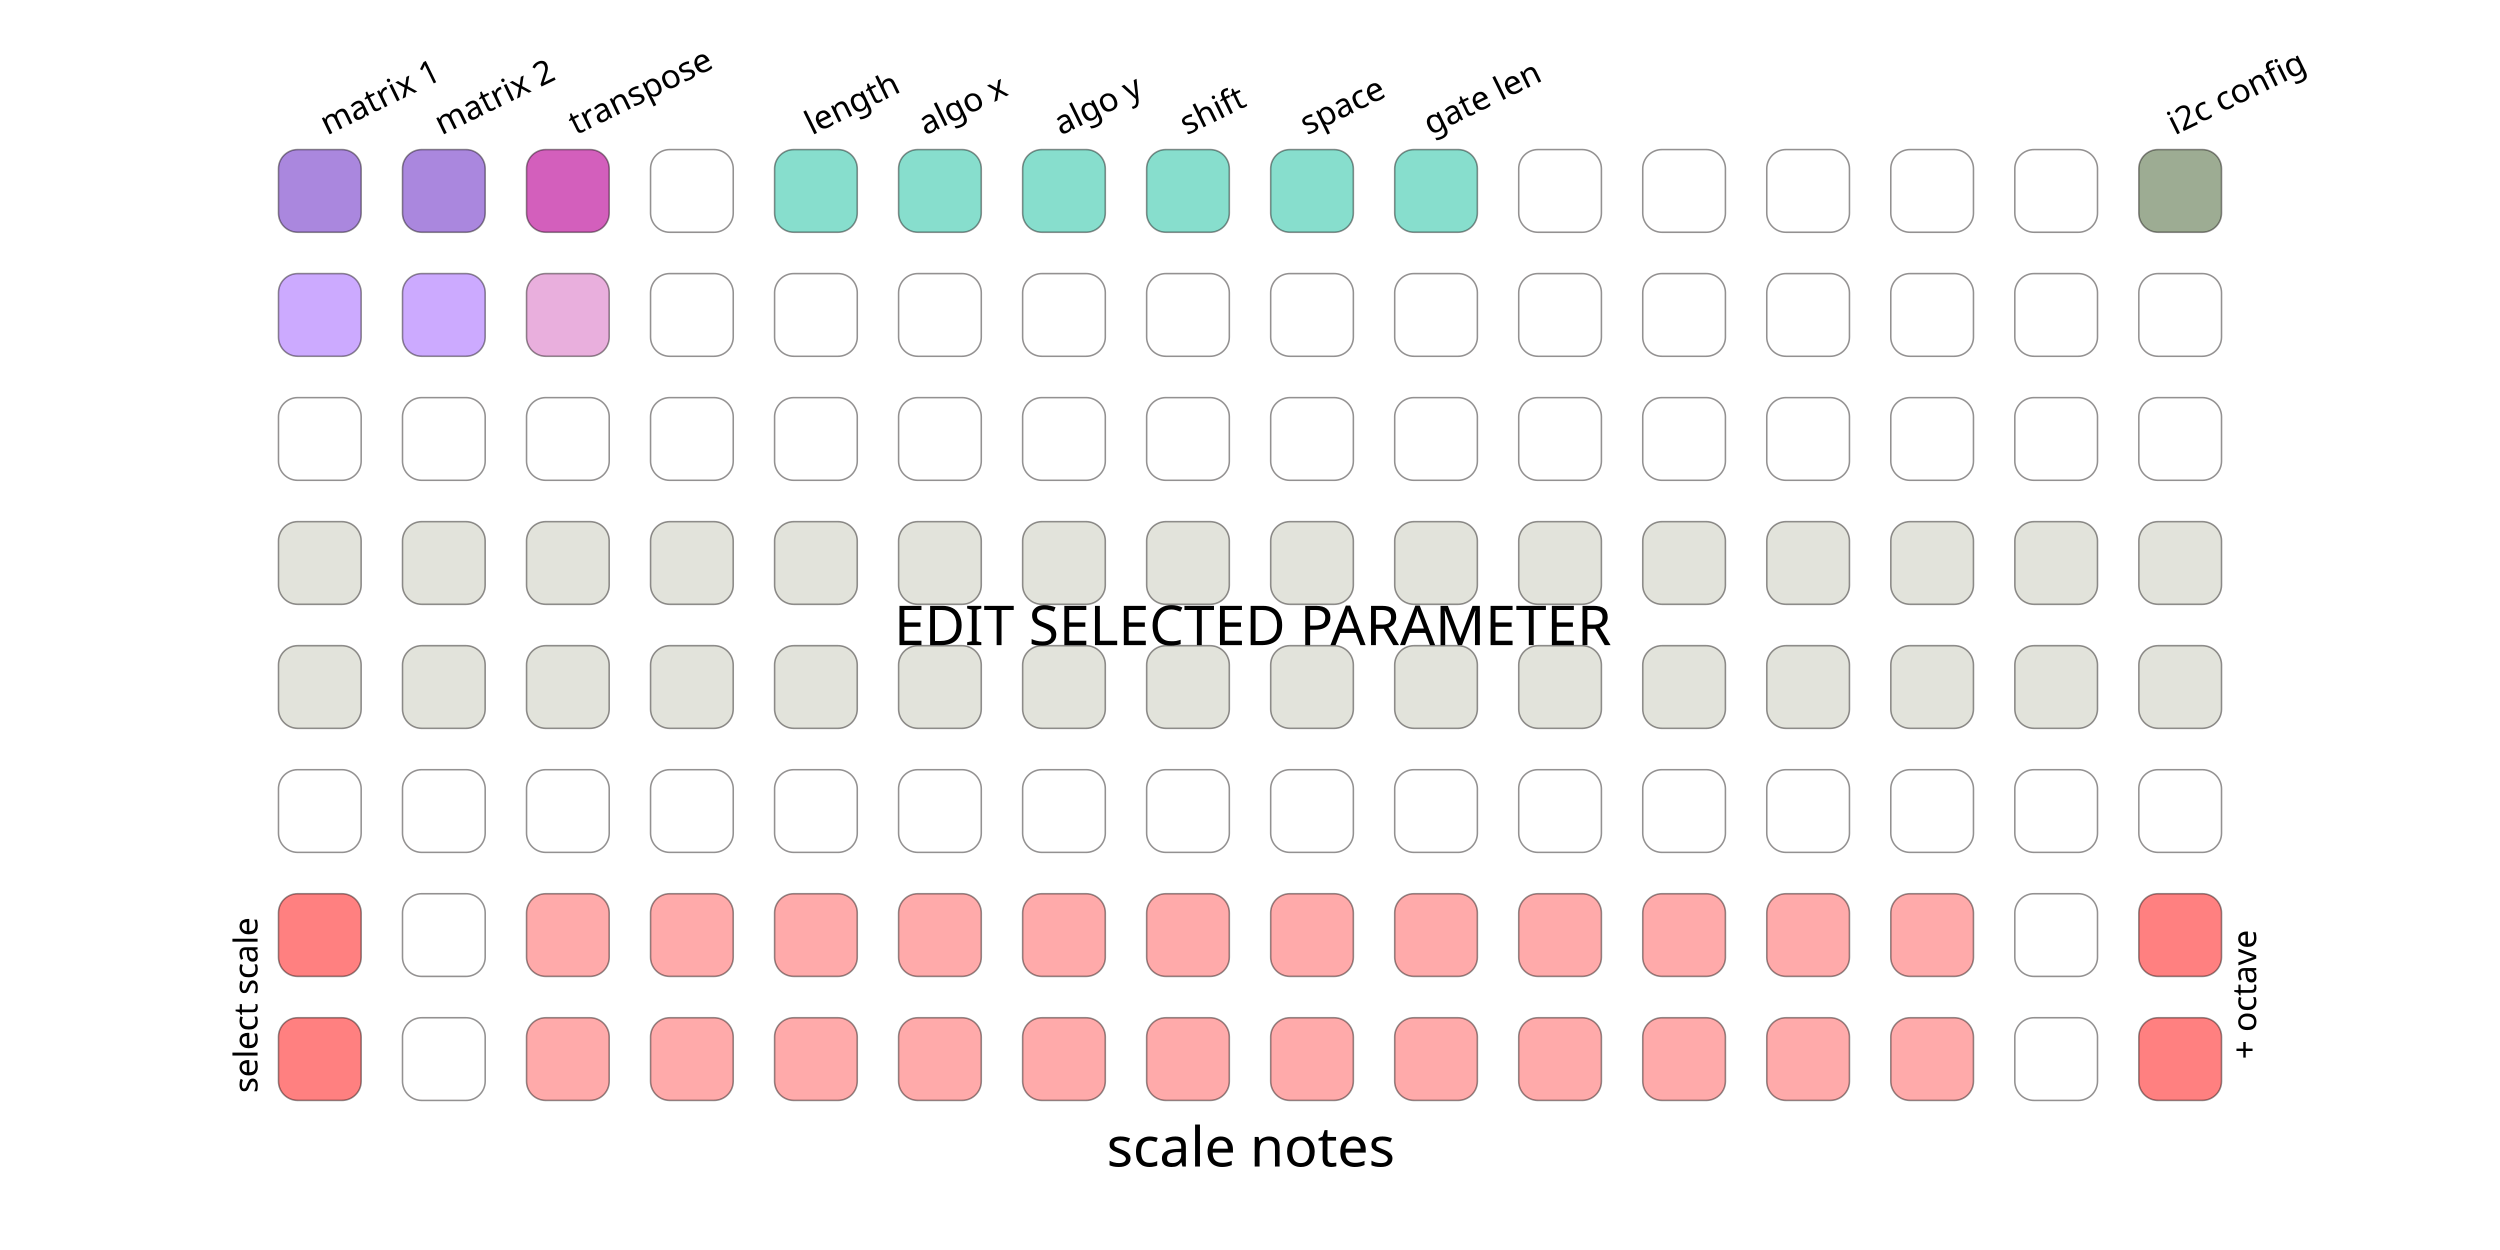
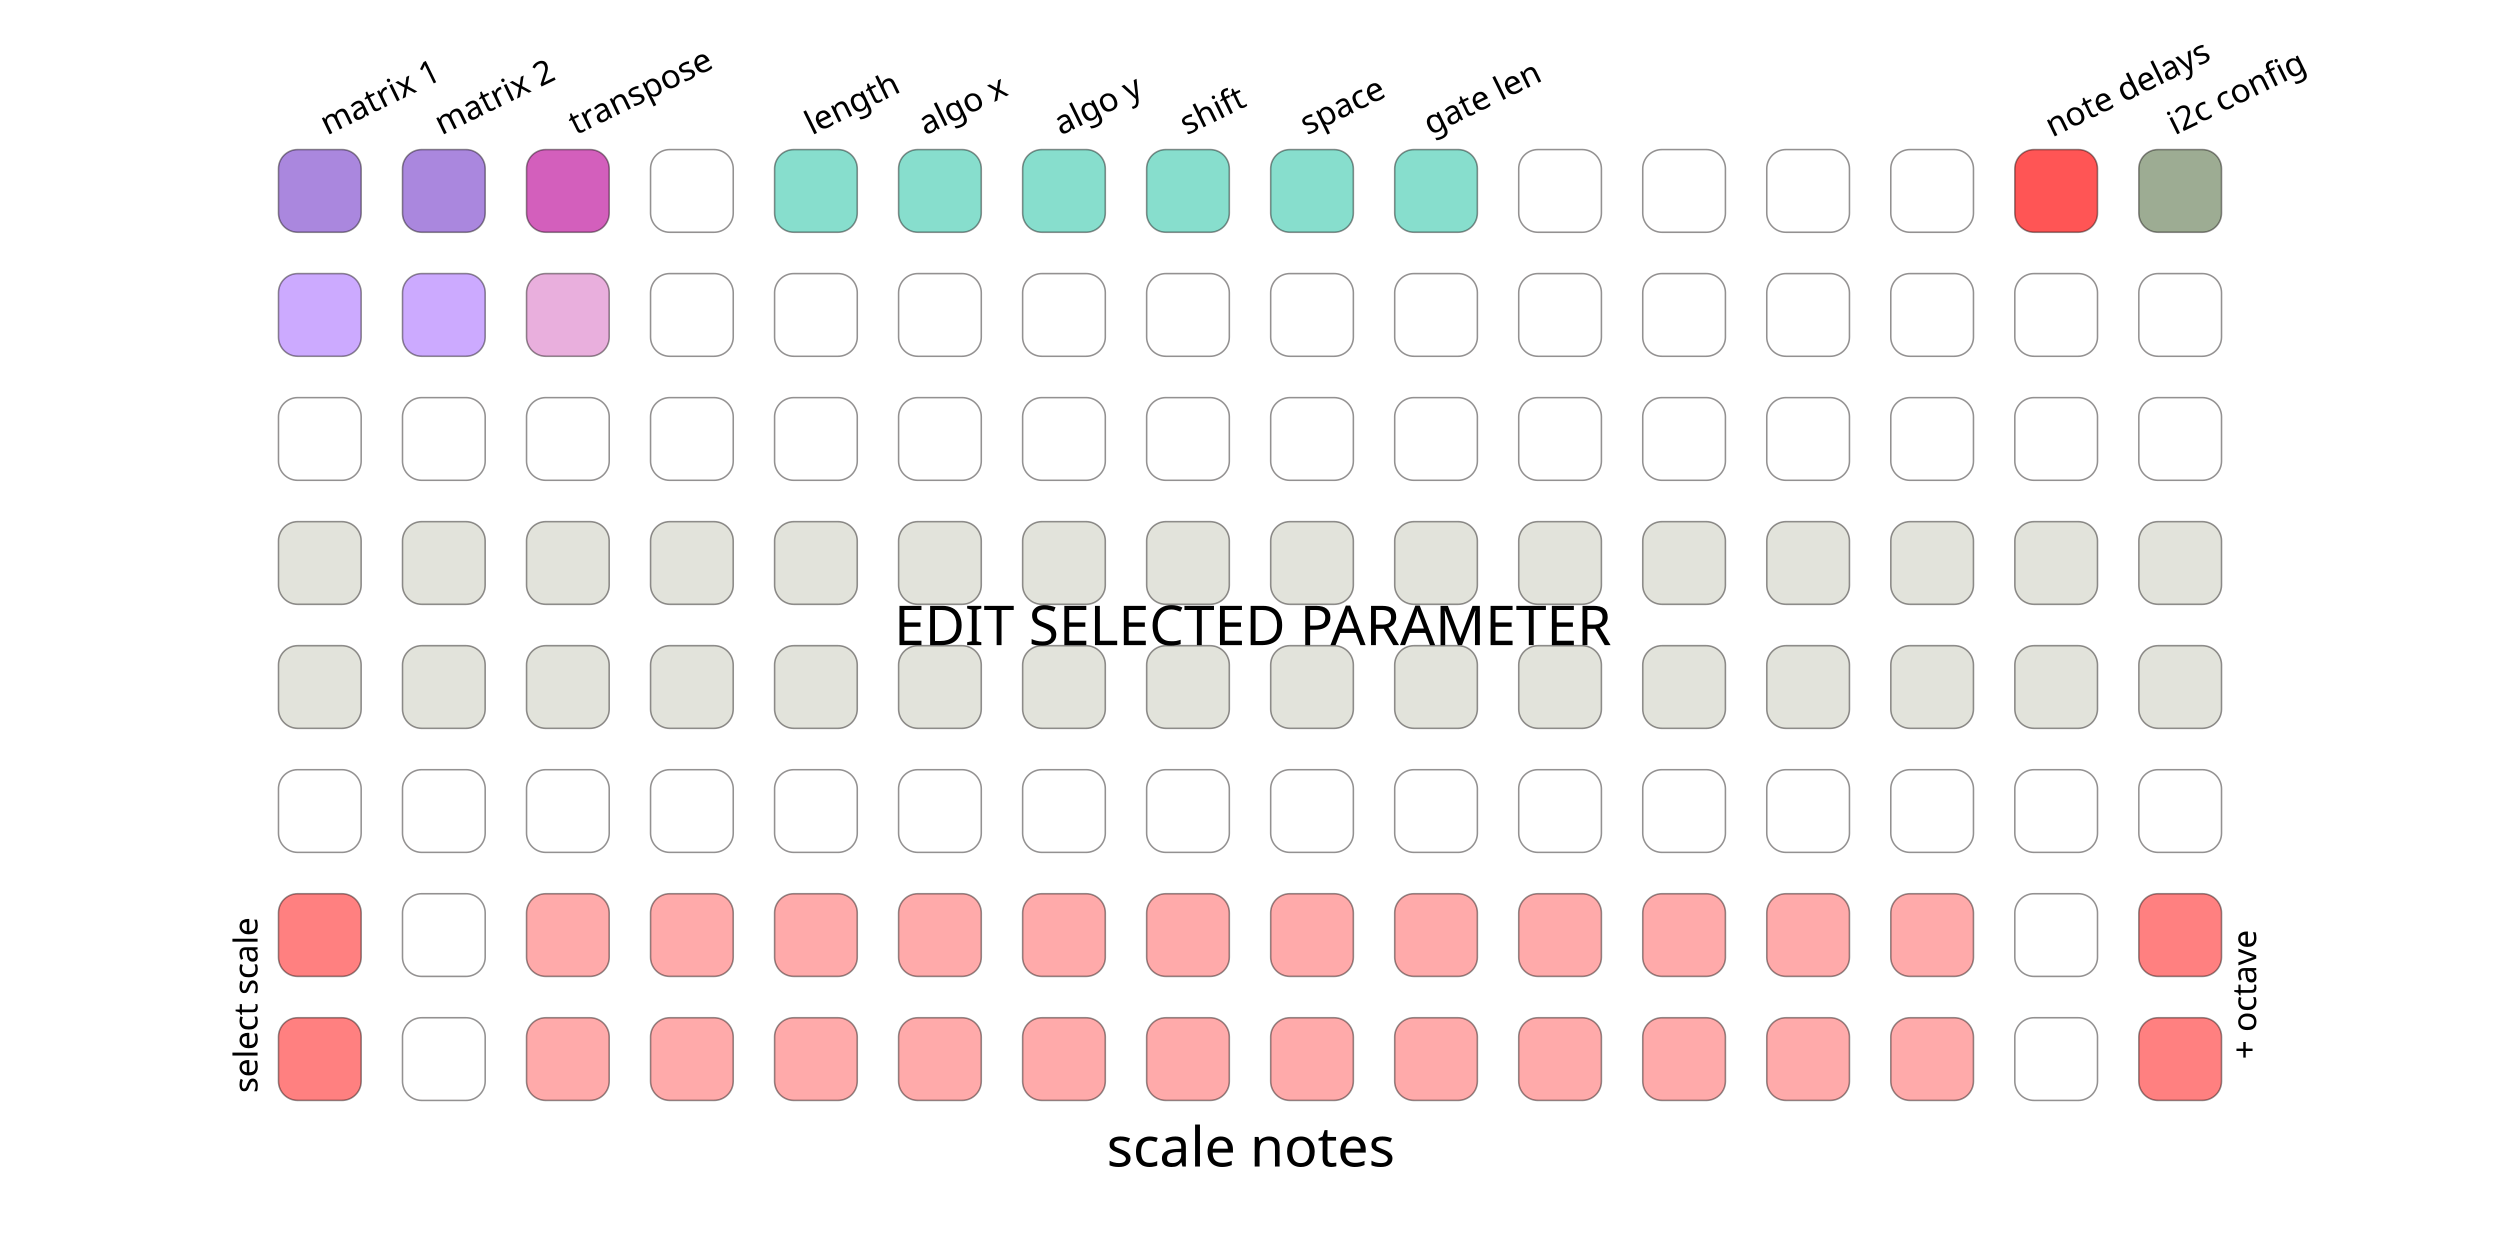
<svg xmlns="http://www.w3.org/2000/svg" width="160mm" height="80mm" viewBox="0 0 160 80" version="1.1" id="svg8">
  <defs id="defs2" />
  <g id="layer1" transform="translate(0,-217)">
    <rect style="fill:#aa87de;fill-opacity:1;stroke:#050000;stroke-width:0.1;stroke-linejoin:round;stroke-miterlimit:4;stroke-dasharray:none;stroke-opacity:0.43;opacity:1" id="rect4602" width="5.292" height="5.292" x="17.823" y="226.573" ry="1.228" />
    <rect style="fill:#aa87de;fill-opacity:1;stroke:#050000;stroke-width:0.1;stroke-linejoin:round;stroke-miterlimit:4;stroke-dasharray:none;stroke-opacity:0.43;opacity:1" id="rect4602-9" width="5.292" height="5.292" x="25.76" y="226.573" ry="1.228" />
    <rect style="fill:#d35fbc;fill-opacity:1;stroke:#050000;stroke-width:0.1;stroke-linejoin:round;stroke-miterlimit:4;stroke-dasharray:none;stroke-opacity:0.43;opacity:1" id="rect4602-0" width="5.292" height="5.292" x="33.698" y="226.573" ry="1.228" />
    <rect style="fill:none;fill-opacity:1;stroke:#050000;stroke-width:0.1;stroke-linejoin:round;stroke-miterlimit:4;stroke-dasharray:none;stroke-opacity:0.43;opacity:1" id="rect4602-5" width="5.292" height="5.292" x="41.635" y="226.573" ry="1.228" />
    <rect style="fill:#87decd;fill-opacity:1;stroke:#050000;stroke-width:0.1;stroke-linejoin:round;stroke-miterlimit:4;stroke-dasharray:none;stroke-opacity:0.43;opacity:1" id="rect4602-3" width="5.292" height="5.292" x="49.573" y="226.573" ry="1.228" />
    <rect style="fill:#87decd;fill-opacity:1;stroke:#050000;stroke-width:0.1;stroke-linejoin:round;stroke-miterlimit:4;stroke-dasharray:none;stroke-opacity:0.43;opacity:1" id="rect4602-51" width="5.292" height="5.292" x="57.51" y="226.573" ry="1.228" />
    <rect style="fill:#87decd;fill-opacity:1;stroke:#050000;stroke-width:0.1;stroke-linejoin:round;stroke-miterlimit:4;stroke-dasharray:none;stroke-opacity:0.43;opacity:1" id="rect4602-59" width="5.292" height="5.292" x="65.448" y="226.573" ry="1.228" />
    <rect style="fill:#87decd;fill-opacity:1;stroke:#050000;stroke-width:0.1;stroke-linejoin:round;stroke-miterlimit:4;stroke-dasharray:none;stroke-opacity:0.43;opacity:1" id="rect4602-7" width="5.292" height="5.292" x="73.385" y="226.573" ry="1.228" />
    <rect style="fill:#87decd;fill-opacity:1;stroke:#050000;stroke-width:0.1;stroke-linejoin:round;stroke-miterlimit:4;stroke-dasharray:none;stroke-opacity:0.43;opacity:1" id="rect4602-39" width="5.292" height="5.292" x="81.323" y="226.573" ry="1.228" />
    <rect style="fill:#87decd;fill-opacity:1;stroke:#050000;stroke-width:0.1;stroke-linejoin:round;stroke-miterlimit:4;stroke-dasharray:none;stroke-opacity:0.43;opacity:1" id="rect4602-93" width="5.292" height="5.292" x="89.26" y="226.573" ry="1.228" />
    <rect style="fill:none;fill-opacity:1;stroke:#050000;stroke-width:0.1;stroke-linejoin:round;stroke-miterlimit:4;stroke-dasharray:none;stroke-opacity:0.43;opacity:1" id="rect4602-36" width="5.292" height="5.292" x="97.198" y="226.573" ry="1.228" />
    <rect style="fill:none;fill-opacity:1;stroke:#050000;stroke-width:0.1;stroke-linejoin:round;stroke-miterlimit:4;stroke-dasharray:none;stroke-opacity:0.43;opacity:1" id="rect4602-393" width="5.292" height="5.292" x="105.135" y="226.573" ry="1.228" />
    <rect style="fill:none;fill-opacity:1;stroke:#050000;stroke-width:0.1;stroke-linejoin:round;stroke-miterlimit:4;stroke-dasharray:none;stroke-opacity:0.43;opacity:1" id="rect4602-6" width="5.292" height="5.292" x="113.073" y="226.573" ry="1.228" />
    <rect style="fill:none;fill-opacity:1;stroke:#050000;stroke-width:0.1;stroke-linejoin:round;stroke-miterlimit:4;stroke-dasharray:none;stroke-opacity:0.43;opacity:1" id="rect4602-1" width="5.292" height="5.292" x="121.01" y="226.573" ry="1.228" />
-     <rect style="fill:none;fill-opacity:1;stroke:#050000;stroke-width:0.1;stroke-linejoin:round;stroke-miterlimit:4;stroke-dasharray:none;stroke-opacity:0.43;opacity:1" id="rect4602-4" width="5.292" height="5.292" x="128.948" y="226.573" ry="1.228" />
+     <rect style="fill:#ff5555;fill-opacity:1;stroke:#050000;stroke-width:0.1;stroke-linejoin:round;stroke-miterlimit:4;stroke-dasharray:none;stroke-opacity:0.43;opacity:1" id="rect4602-4" width="5.292" height="5.292" x="128.948" y="226.573" ry="1.228" />
    <rect style="fill:#9dac93;fill-opacity:1;stroke:#050000;stroke-width:0.1;stroke-linejoin:round;stroke-miterlimit:4;stroke-dasharray:none;stroke-opacity:0.43;opacity:1" id="rect4602-12" width="5.292" height="5.292" x="136.885" y="226.573" ry="1.228" />
    <rect style="fill:#ccaaff;fill-opacity:1;stroke:#050000;stroke-width:0.1;stroke-linejoin:round;stroke-miterlimit:4;stroke-dasharray:none;stroke-opacity:0.43;opacity:1" id="rect4602-00" width="5.292" height="5.292" x="17.823" y="234.51" ry="1.228" />
    <rect style="fill:#ccaaff;fill-opacity:1;stroke:#050000;stroke-width:0.1;stroke-linejoin:round;stroke-miterlimit:4;stroke-dasharray:none;stroke-opacity:0.43;opacity:1" id="rect4602-9-8" width="5.292" height="5.292" x="25.76" y="234.51" ry="1.228" />
    <rect style="fill:#e9afdd;fill-opacity:1;stroke:#050000;stroke-width:0.1;stroke-linejoin:round;stroke-miterlimit:4;stroke-dasharray:none;stroke-opacity:0.43;opacity:1" id="rect4602-0-3" width="5.292" height="5.292" x="33.698" y="234.51" ry="1.228" />
    <rect style="fill:none;fill-opacity:1;stroke:#050000;stroke-width:0.1;stroke-linejoin:round;stroke-miterlimit:4;stroke-dasharray:none;stroke-opacity:0.43;opacity:1" id="rect4602-5-2" width="5.292" height="5.292" x="41.635" y="234.51" ry="1.228" />
    <rect style="fill:none;fill-opacity:1;stroke:#050000;stroke-width:0.1;stroke-linejoin:round;stroke-miterlimit:4;stroke-dasharray:none;stroke-opacity:0.43;opacity:1" id="rect4602-3-7" width="5.292" height="5.292" x="49.573" y="234.51" ry="1.228" />
    <rect style="fill:none;fill-opacity:1;stroke:#050000;stroke-width:0.1;stroke-linejoin:round;stroke-miterlimit:4;stroke-dasharray:none;stroke-opacity:0.43;opacity:1" id="rect4602-51-7" width="5.292" height="5.292" x="57.51" y="234.51" ry="1.228" />
    <rect style="fill:none;fill-opacity:1;stroke:#050000;stroke-width:0.1;stroke-linejoin:round;stroke-miterlimit:4;stroke-dasharray:none;stroke-opacity:0.43;opacity:1" id="rect4602-59-6" width="5.292" height="5.292" x="65.448" y="234.51" ry="1.228" />
    <rect style="fill:none;fill-opacity:1;stroke:#050000;stroke-width:0.1;stroke-linejoin:round;stroke-miterlimit:4;stroke-dasharray:none;stroke-opacity:0.43;opacity:1" id="rect4602-7-4" width="5.292" height="5.292" x="73.385" y="234.51" ry="1.228" />
    <rect style="fill:none;fill-opacity:1;stroke:#050000;stroke-width:0.1;stroke-linejoin:round;stroke-miterlimit:4;stroke-dasharray:none;stroke-opacity:0.43;opacity:1" id="rect4602-39-4" width="5.292" height="5.292" x="81.323" y="234.51" ry="1.228" />
    <rect style="fill:none;fill-opacity:1;stroke:#050000;stroke-width:0.1;stroke-linejoin:round;stroke-miterlimit:4;stroke-dasharray:none;stroke-opacity:0.43;opacity:1" id="rect4602-93-6" width="5.292" height="5.292" x="89.26" y="234.51" ry="1.228" />
    <rect style="fill:none;fill-opacity:1;stroke:#050000;stroke-width:0.1;stroke-linejoin:round;stroke-miterlimit:4;stroke-dasharray:none;stroke-opacity:0.43;opacity:1" id="rect4602-36-8" width="5.292" height="5.292" x="97.198" y="234.51" ry="1.228" />
    <rect style="fill:none;fill-opacity:1;stroke:#050000;stroke-width:0.1;stroke-linejoin:round;stroke-miterlimit:4;stroke-dasharray:none;stroke-opacity:0.43;opacity:1" id="rect4602-393-0" width="5.292" height="5.292" x="105.135" y="234.51" ry="1.228" />
    <rect style="fill:none;fill-opacity:1;stroke:#050000;stroke-width:0.1;stroke-linejoin:round;stroke-miterlimit:4;stroke-dasharray:none;stroke-opacity:0.43;opacity:1" id="rect4602-6-0" width="5.292" height="5.292" x="113.073" y="234.51" ry="1.228" />
    <rect style="fill:none;fill-opacity:1;stroke:#050000;stroke-width:0.1;stroke-linejoin:round;stroke-miterlimit:4;stroke-dasharray:none;stroke-opacity:0.43;opacity:1" id="rect4602-1-8" width="5.292" height="5.292" x="121.01" y="234.51" ry="1.228" />
    <rect style="fill:none;fill-opacity:1;stroke:#050000;stroke-width:0.1;stroke-linejoin:round;stroke-miterlimit:4;stroke-dasharray:none;stroke-opacity:0.43;opacity:1" id="rect4602-4-3" width="5.292" height="5.292" x="128.948" y="234.51" ry="1.228" />
    <rect style="fill:none;fill-opacity:1;stroke:#050000;stroke-width:0.1;stroke-linejoin:round;stroke-miterlimit:4;stroke-dasharray:none;stroke-opacity:0.43;opacity:1" id="rect4602-12-3" width="5.292" height="5.292" x="136.885" y="234.51" ry="1.228" />
    <rect style="fill:none;fill-opacity:1;stroke:#050000;stroke-width:0.1;stroke-linejoin:round;stroke-miterlimit:4;stroke-dasharray:none;stroke-opacity:0.43;opacity:1" id="rect4602-2" width="5.292" height="5.292" x="17.823" y="242.448" ry="1.228" />
    <rect style="fill:none;fill-opacity:1;stroke:#050000;stroke-width:0.1;stroke-linejoin:round;stroke-miterlimit:4;stroke-dasharray:none;stroke-opacity:0.43;opacity:1" id="rect4602-9-0" width="5.292" height="5.292" x="25.76" y="242.448" ry="1.228" />
    <rect style="fill:none;fill-opacity:1;stroke:#050000;stroke-width:0.1;stroke-linejoin:round;stroke-miterlimit:4;stroke-dasharray:none;stroke-opacity:0.43;opacity:1" id="rect4602-0-7" width="5.292" height="5.292" x="33.698" y="242.448" ry="1.228" />
    <rect style="fill:none;fill-opacity:1;stroke:#050000;stroke-width:0.1;stroke-linejoin:round;stroke-miterlimit:4;stroke-dasharray:none;stroke-opacity:0.43;opacity:1" id="rect4602-5-8" width="5.292" height="5.292" x="41.635" y="242.448" ry="1.228" />
    <rect style="fill:none;fill-opacity:1;stroke:#050000;stroke-width:0.1;stroke-linejoin:round;stroke-miterlimit:4;stroke-dasharray:none;stroke-opacity:0.43;opacity:1" id="rect4602-3-8" width="5.292" height="5.292" x="49.573" y="242.448" ry="1.228" />
    <rect style="fill:none;fill-opacity:1;stroke:#050000;stroke-width:0.1;stroke-linejoin:round;stroke-miterlimit:4;stroke-dasharray:none;stroke-opacity:0.43;opacity:1" id="rect4602-51-6" width="5.292" height="5.292" x="57.51" y="242.448" ry="1.228" />
    <rect style="fill:none;fill-opacity:1;stroke:#050000;stroke-width:0.1;stroke-linejoin:round;stroke-miterlimit:4;stroke-dasharray:none;stroke-opacity:0.43;opacity:1" id="rect4602-59-3" width="5.292" height="5.292" x="65.448" y="242.448" ry="1.228" />
    <rect style="fill:none;fill-opacity:1;stroke:#050000;stroke-width:0.1;stroke-linejoin:round;stroke-miterlimit:4;stroke-dasharray:none;stroke-opacity:0.43;opacity:1" id="rect4602-7-1" width="5.292" height="5.292" x="73.385" y="242.448" ry="1.228" />
    <rect style="fill:none;fill-opacity:1;stroke:#050000;stroke-width:0.1;stroke-linejoin:round;stroke-miterlimit:4;stroke-dasharray:none;stroke-opacity:0.43;opacity:1" id="rect4602-39-6" width="5.292" height="5.292" x="81.323" y="242.448" ry="1.228" />
    <rect style="fill:none;fill-opacity:1;stroke:#050000;stroke-width:0.1;stroke-linejoin:round;stroke-miterlimit:4;stroke-dasharray:none;stroke-opacity:0.43;opacity:1" id="rect4602-93-64" width="5.292" height="5.292" x="89.26" y="242.448" ry="1.228" />
    <rect style="fill:none;fill-opacity:1;stroke:#050000;stroke-width:0.1;stroke-linejoin:round;stroke-miterlimit:4;stroke-dasharray:none;stroke-opacity:0.43;opacity:1" id="rect4602-36-9" width="5.292" height="5.292" x="97.198" y="242.448" ry="1.228" />
    <rect style="fill:none;fill-opacity:1;stroke:#050000;stroke-width:0.1;stroke-linejoin:round;stroke-miterlimit:4;stroke-dasharray:none;stroke-opacity:0.43;opacity:1" id="rect4602-393-5" width="5.292" height="5.292" x="105.135" y="242.448" ry="1.228" />
    <rect style="fill:none;fill-opacity:1;stroke:#050000;stroke-width:0.1;stroke-linejoin:round;stroke-miterlimit:4;stroke-dasharray:none;stroke-opacity:0.43;opacity:1" id="rect4602-6-2" width="5.292" height="5.292" x="113.073" y="242.448" ry="1.228" />
    <rect style="fill:none;fill-opacity:1;stroke:#050000;stroke-width:0.1;stroke-linejoin:round;stroke-miterlimit:4;stroke-dasharray:none;stroke-opacity:0.43;opacity:1" id="rect4602-1-3" width="5.292" height="5.292" x="121.01" y="242.448" ry="1.228" />
    <rect style="fill:none;fill-opacity:1;stroke:#050000;stroke-width:0.1;stroke-linejoin:round;stroke-miterlimit:4;stroke-dasharray:none;stroke-opacity:0.43;opacity:1" id="rect4602-4-1" width="5.292" height="5.292" x="128.948" y="242.448" ry="1.228" />
    <rect style="fill:none;fill-opacity:1;stroke:#050000;stroke-width:0.1;stroke-linejoin:round;stroke-miterlimit:4;stroke-dasharray:none;stroke-opacity:0.43;opacity:1" id="rect4602-12-7" width="5.292" height="5.292" x="136.885" y="242.448" ry="1.228" />
    <rect style="fill:#e2e3db;fill-opacity:1;stroke:#050000;stroke-width:0.1;stroke-linejoin:round;stroke-miterlimit:4;stroke-dasharray:none;stroke-opacity:0.43;opacity:1" id="rect4602-26" width="5.292" height="5.292" x="17.823" y="250.385" ry="1.228" />
    <rect style="fill:#e2e3db;fill-opacity:1;stroke:#050000;stroke-width:0.1;stroke-linejoin:round;stroke-miterlimit:4;stroke-dasharray:none;stroke-opacity:0.43;opacity:1" id="rect4602-9-1" width="5.292" height="5.292" x="25.76" y="250.385" ry="1.228" />
    <rect style="fill:#e2e3db;fill-opacity:1;stroke:#050000;stroke-width:0.1;stroke-linejoin:round;stroke-miterlimit:4;stroke-dasharray:none;stroke-opacity:0.43;opacity:1" id="rect4602-0-35" width="5.292" height="5.292" x="33.698" y="250.385" ry="1.228" />
    <rect style="fill:#e2e3db;fill-opacity:1;stroke:#050000;stroke-width:0.1;stroke-linejoin:round;stroke-miterlimit:4;stroke-dasharray:none;stroke-opacity:0.43;opacity:1" id="rect4602-5-5" width="5.292" height="5.292" x="41.635" y="250.385" ry="1.228" />
    <rect style="fill:#e2e3db;fill-opacity:1;stroke:#050000;stroke-width:0.1;stroke-linejoin:round;stroke-miterlimit:4;stroke-dasharray:none;stroke-opacity:0.43;opacity:1" id="rect4602-3-1" width="5.292" height="5.292" x="49.573" y="250.385" ry="1.228" />
    <rect style="fill:#e2e3db;fill-opacity:1;stroke:#050000;stroke-width:0.1;stroke-linejoin:round;stroke-miterlimit:4;stroke-dasharray:none;stroke-opacity:0.43;opacity:1" id="rect4602-51-67" width="5.292" height="5.292" x="57.51" y="250.385" ry="1.228" />
    <rect style="fill:#e2e3db;fill-opacity:1;stroke:#050000;stroke-width:0.1;stroke-linejoin:round;stroke-miterlimit:4;stroke-dasharray:none;stroke-opacity:0.43;opacity:1" id="rect4602-59-4" width="5.292" height="5.292" x="65.448" y="250.385" ry="1.228" />
    <rect style="fill:#e2e3db;fill-opacity:1;stroke:#050000;stroke-width:0.1;stroke-linejoin:round;stroke-miterlimit:4;stroke-dasharray:none;stroke-opacity:0.43;opacity:1" id="rect4602-7-3" width="5.292" height="5.292" x="73.385" y="250.385" ry="1.228" />
    <rect style="fill:#e2e3db;fill-opacity:1;stroke:#050000;stroke-width:0.1;stroke-linejoin:round;stroke-miterlimit:4;stroke-dasharray:none;stroke-opacity:0.43;opacity:1" id="rect4602-39-7" width="5.292" height="5.292" x="81.323" y="250.385" ry="1.228" />
    <rect style="fill:#e2e3db;fill-opacity:1;stroke:#050000;stroke-width:0.1;stroke-linejoin:round;stroke-miterlimit:4;stroke-dasharray:none;stroke-opacity:0.43;opacity:1" id="rect4602-93-2" width="5.292" height="5.292" x="89.26" y="250.385" ry="1.228" />
    <rect style="fill:#e2e3db;fill-opacity:1;stroke:#050000;stroke-width:0.1;stroke-linejoin:round;stroke-miterlimit:4;stroke-dasharray:none;stroke-opacity:0.43;opacity:1" id="rect4602-36-5" width="5.292" height="5.292" x="97.198" y="250.385" ry="1.228" />
    <rect style="fill:#e2e3db;fill-opacity:1;stroke:#050000;stroke-width:0.1;stroke-linejoin:round;stroke-miterlimit:4;stroke-dasharray:none;stroke-opacity:0.43;opacity:1" id="rect4602-393-57" width="5.292" height="5.292" x="105.135" y="250.385" ry="1.228" />
    <rect style="fill:#e2e3db;fill-opacity:1;stroke:#050000;stroke-width:0.1;stroke-linejoin:round;stroke-miterlimit:4;stroke-dasharray:none;stroke-opacity:0.43;opacity:1" id="rect4602-6-7" width="5.292" height="5.292" x="113.073" y="250.385" ry="1.228" />
    <rect style="fill:#e2e3db;fill-opacity:1;stroke:#050000;stroke-width:0.1;stroke-linejoin:round;stroke-miterlimit:4;stroke-dasharray:none;stroke-opacity:0.43;opacity:1" id="rect4602-1-1" width="5.292" height="5.292" x="121.01" y="250.385" ry="1.228" />
    <rect style="fill:#e2e3db;fill-opacity:1;stroke:#050000;stroke-width:0.1;stroke-linejoin:round;stroke-miterlimit:4;stroke-dasharray:none;stroke-opacity:0.43;opacity:1" id="rect4602-4-8" width="5.292" height="5.292" x="128.948" y="250.385" ry="1.228" />
    <rect style="fill:#e2e3db;fill-opacity:1;stroke:#050000;stroke-width:0.1;stroke-linejoin:round;stroke-miterlimit:4;stroke-dasharray:none;stroke-opacity:0.43;opacity:1" id="rect4602-12-1" width="5.292" height="5.292" x="136.885" y="250.385" ry="1.228" />
    <rect style="fill:#e2e3db;fill-opacity:1;stroke:#050000;stroke-width:0.1;stroke-linejoin:round;stroke-miterlimit:4;stroke-dasharray:none;stroke-opacity:0.43;opacity:1" id="rect4602-35" width="5.292" height="5.292" x="17.823" y="258.323" ry="1.228" />
    <rect style="fill:#e2e3db;fill-opacity:1;stroke:#050000;stroke-width:0.1;stroke-linejoin:round;stroke-miterlimit:4;stroke-dasharray:none;stroke-opacity:0.43;opacity:1" id="rect4602-9-3" width="5.292" height="5.292" x="25.76" y="258.323" ry="1.228" />
    <rect style="fill:#e2e3db;fill-opacity:1;stroke:#050000;stroke-width:0.1;stroke-linejoin:round;stroke-miterlimit:4;stroke-dasharray:none;stroke-opacity:0.43;opacity:1" id="rect4602-0-6" width="5.292" height="5.292" x="33.698" y="258.323" ry="1.228" />
    <rect style="fill:#e2e3db;fill-opacity:1;stroke:#050000;stroke-width:0.1;stroke-linejoin:round;stroke-miterlimit:4;stroke-dasharray:none;stroke-opacity:0.43;opacity:1" id="rect4602-5-4" width="5.292" height="5.292" x="41.635" y="258.323" ry="1.228" />
    <rect style="fill:#e2e3db;fill-opacity:1;stroke:#050000;stroke-width:0.1;stroke-linejoin:round;stroke-miterlimit:4;stroke-dasharray:none;stroke-opacity:0.43;opacity:1" id="rect4602-3-6" width="5.292" height="5.292" x="49.573" y="258.323" ry="1.228" />
    <rect style="fill:#e2e3db;fill-opacity:1;stroke:#050000;stroke-width:0.1;stroke-linejoin:round;stroke-miterlimit:4;stroke-dasharray:none;stroke-opacity:0.43;opacity:1" id="rect4602-51-66" width="5.292" height="5.292" x="57.51" y="258.323" ry="1.228" />
    <rect style="fill:#e2e3db;fill-opacity:1;stroke:#050000;stroke-width:0.1;stroke-linejoin:round;stroke-miterlimit:4;stroke-dasharray:none;stroke-opacity:0.43;opacity:1" id="rect4602-59-0" width="5.292" height="5.292" x="65.448" y="258.323" ry="1.228" />
    <rect style="fill:#e2e3db;fill-opacity:1;stroke:#050000;stroke-width:0.1;stroke-linejoin:round;stroke-miterlimit:4;stroke-dasharray:none;stroke-opacity:0.43;opacity:1" id="rect4602-7-5" width="5.292" height="5.292" x="73.385" y="258.323" ry="1.228" />
    <rect style="fill:#e2e3db;fill-opacity:1;stroke:#050000;stroke-width:0.1;stroke-linejoin:round;stroke-miterlimit:4;stroke-dasharray:none;stroke-opacity:0.43;opacity:1" id="rect4602-39-9" width="5.292" height="5.292" x="81.323" y="258.323" ry="1.228" />
    <rect style="fill:#e2e3db;fill-opacity:1;stroke:#050000;stroke-width:0.1;stroke-linejoin:round;stroke-miterlimit:4;stroke-dasharray:none;stroke-opacity:0.43;opacity:1" id="rect4602-93-62" width="5.292" height="5.292" x="89.26" y="258.323" ry="1.228" />
    <rect style="fill:#e2e3db;fill-opacity:1;stroke:#050000;stroke-width:0.1;stroke-linejoin:round;stroke-miterlimit:4;stroke-dasharray:none;stroke-opacity:0.43;opacity:1" id="rect4602-36-50" width="5.292" height="5.292" x="97.198" y="258.323" ry="1.228" />
    <rect style="fill:#e2e3db;fill-opacity:1;stroke:#050000;stroke-width:0.1;stroke-linejoin:round;stroke-miterlimit:4;stroke-dasharray:none;stroke-opacity:0.43;opacity:1" id="rect4602-393-9" width="5.292" height="5.292" x="105.135" y="258.323" ry="1.228" />
    <rect style="fill:#e2e3db;fill-opacity:1;stroke:#050000;stroke-width:0.1;stroke-linejoin:round;stroke-miterlimit:4;stroke-dasharray:none;stroke-opacity:0.43;opacity:1" id="rect4602-6-4" width="5.292" height="5.292" x="113.073" y="258.323" ry="1.228" />
    <rect style="fill:#e2e3db;fill-opacity:1;stroke:#050000;stroke-width:0.1;stroke-linejoin:round;stroke-miterlimit:4;stroke-dasharray:none;stroke-opacity:0.43;opacity:1" id="rect4602-1-2" width="5.292" height="5.292" x="121.01" y="258.323" ry="1.228" />
    <rect style="fill:#e2e3db;fill-opacity:1;stroke:#050000;stroke-width:0.1;stroke-linejoin:round;stroke-miterlimit:4;stroke-dasharray:none;stroke-opacity:0.43;opacity:1" id="rect4602-4-83" width="5.292" height="5.292" x="128.948" y="258.323" ry="1.228" />
    <rect style="fill:#e2e3db;fill-opacity:1;stroke:#050000;stroke-width:0.1;stroke-linejoin:round;stroke-miterlimit:4;stroke-dasharray:none;stroke-opacity:0.43;opacity:1" id="rect4602-12-4" width="5.292" height="5.292" x="136.885" y="258.323" ry="1.228" />
    <rect style="fill:none;fill-opacity:1;stroke:#050000;stroke-width:0.1;stroke-linejoin:round;stroke-miterlimit:4;stroke-dasharray:none;stroke-opacity:0.43;opacity:1" id="rect4602-70" width="5.292" height="5.292" x="17.823" y="266.26" ry="1.228" />
    <rect style="fill:none;fill-opacity:1;stroke:#050000;stroke-width:0.1;stroke-linejoin:round;stroke-miterlimit:4;stroke-dasharray:none;stroke-opacity:0.43;opacity:1" id="rect4602-9-84" width="5.292" height="5.292" x="25.76" y="266.26" ry="1.228" />
    <rect style="fill:none;fill-opacity:1;stroke:#050000;stroke-width:0.1;stroke-linejoin:round;stroke-miterlimit:4;stroke-dasharray:none;stroke-opacity:0.43;opacity:1" id="rect4602-0-8" width="5.292" height="5.292" x="33.698" y="266.26" ry="1.228" />
    <rect style="fill:none;fill-opacity:1;stroke:#050000;stroke-width:0.1;stroke-linejoin:round;stroke-miterlimit:4;stroke-dasharray:none;stroke-opacity:0.43;opacity:1" id="rect4602-5-1" width="5.292" height="5.292" x="41.635" y="266.26" ry="1.228" />
    <rect style="fill:none;fill-opacity:1;stroke:#050000;stroke-width:0.1;stroke-linejoin:round;stroke-miterlimit:4;stroke-dasharray:none;stroke-opacity:0.43;opacity:1" id="rect4602-3-3" width="5.292" height="5.292" x="49.573" y="266.26" ry="1.228" />
    <rect style="fill:none;fill-opacity:1;stroke:#050000;stroke-width:0.1;stroke-linejoin:round;stroke-miterlimit:4;stroke-dasharray:none;stroke-opacity:0.43;opacity:1" id="rect4602-51-1" width="5.292" height="5.292" x="57.51" y="266.26" ry="1.228" />
    <rect style="fill:none;fill-opacity:1;stroke:#050000;stroke-width:0.1;stroke-linejoin:round;stroke-miterlimit:4;stroke-dasharray:none;stroke-opacity:0.43;opacity:1" id="rect4602-59-1" width="5.292" height="5.292" x="65.448" y="266.26" ry="1.228" />
    <rect style="fill:none;fill-opacity:1;stroke:#050000;stroke-width:0.1;stroke-linejoin:round;stroke-miterlimit:4;stroke-dasharray:none;stroke-opacity:0.43;opacity:1" id="rect4602-7-58" width="5.292" height="5.292" x="73.385" y="266.26" ry="1.228" />
    <rect style="fill:none;fill-opacity:1;stroke:#050000;stroke-width:0.1;stroke-linejoin:round;stroke-miterlimit:4;stroke-dasharray:none;stroke-opacity:0.43;opacity:1" id="rect4602-39-46" width="5.292" height="5.292" x="81.323" y="266.26" ry="1.228" />
    <rect style="fill:none;fill-opacity:1;stroke:#050000;stroke-width:0.1;stroke-linejoin:round;stroke-miterlimit:4;stroke-dasharray:none;stroke-opacity:0.43;opacity:1" id="rect4602-93-640" width="5.292" height="5.292" x="89.26" y="266.26" ry="1.228" />
    <rect style="fill:none;fill-opacity:1;stroke:#050000;stroke-width:0.1;stroke-linejoin:round;stroke-miterlimit:4;stroke-dasharray:none;stroke-opacity:0.43;opacity:1" id="rect4602-36-3" width="5.292" height="5.292" x="97.198" y="266.26" ry="1.228" />
    <rect style="fill:none;fill-opacity:1;stroke:#050000;stroke-width:0.1;stroke-linejoin:round;stroke-miterlimit:4;stroke-dasharray:none;stroke-opacity:0.43;opacity:1" id="rect4602-393-90" width="5.292" height="5.292" x="105.135" y="266.26" ry="1.228" />
    <rect style="fill:none;fill-opacity:1;stroke:#050000;stroke-width:0.1;stroke-linejoin:round;stroke-miterlimit:4;stroke-dasharray:none;stroke-opacity:0.43;opacity:1" id="rect4602-6-44" width="5.292" height="5.292" x="113.073" y="266.26" ry="1.228" />
    <rect style="fill:none;fill-opacity:1;stroke:#050000;stroke-width:0.1;stroke-linejoin:round;stroke-miterlimit:4;stroke-dasharray:none;stroke-opacity:0.43;opacity:1" id="rect4602-1-12" width="5.292" height="5.292" x="121.01" y="266.26" ry="1.228" />
    <rect style="fill:none;fill-opacity:1;stroke:#050000;stroke-width:0.1;stroke-linejoin:round;stroke-miterlimit:4;stroke-dasharray:none;stroke-opacity:0.43;opacity:1" id="rect4602-4-4" width="5.292" height="5.292" x="128.948" y="266.26" ry="1.228" />
    <rect style="fill:none;fill-opacity:1;stroke:#050000;stroke-width:0.1;stroke-linejoin:round;stroke-miterlimit:4;stroke-dasharray:none;stroke-opacity:0.43;opacity:1" id="rect4602-12-9" width="5.292" height="5.292" x="136.885" y="266.26" ry="1.228" />
    <rect style="fill:#ff8080;fill-opacity:1;stroke:#050000;stroke-width:0.1;stroke-linejoin:round;stroke-miterlimit:4;stroke-dasharray:none;stroke-opacity:0.43;opacity:1" id="rect4602-67" width="5.292" height="5.292" x="17.823" y="274.198" ry="1.228" />
    <rect style="fill:none;fill-opacity:1;stroke:#050000;stroke-width:0.1;stroke-linejoin:round;stroke-miterlimit:4;stroke-dasharray:none;stroke-opacity:0.43;opacity:1" id="rect4602-9-7" width="5.292" height="5.292" x="25.76" y="274.198" ry="1.228" />
    <rect style="fill:#ffaaaa;fill-opacity:1;stroke:#050000;stroke-width:0.1;stroke-linejoin:round;stroke-miterlimit:4;stroke-dasharray:none;stroke-opacity:0.43;opacity:1" id="rect4602-0-0" width="5.292" height="5.292" x="33.698" y="274.198" ry="1.228" />
    <rect style="fill:#ffaaaa;fill-opacity:1;stroke:#050000;stroke-width:0.1;stroke-linejoin:round;stroke-miterlimit:4;stroke-dasharray:none;stroke-opacity:0.43;opacity:1" id="rect4602-5-7" width="5.292" height="5.292" x="41.635" y="274.198" ry="1.228" />
    <rect style="fill:#ffaaaa;fill-opacity:1;stroke:#050000;stroke-width:0.1;stroke-linejoin:round;stroke-miterlimit:4;stroke-dasharray:none;stroke-opacity:0.43;opacity:1" id="rect4602-3-15" width="5.292" height="5.292" x="49.573" y="274.198" ry="1.228" />
    <rect style="fill:#ffaaaa;fill-opacity:1;stroke:#050000;stroke-width:0.1;stroke-linejoin:round;stroke-miterlimit:4;stroke-dasharray:none;stroke-opacity:0.43;opacity:1" id="rect4602-51-9" width="5.292" height="5.292" x="57.51" y="274.198" ry="1.228" />
    <rect style="fill:#ffaaaa;fill-opacity:1;stroke:#050000;stroke-width:0.1;stroke-linejoin:round;stroke-miterlimit:4;stroke-dasharray:none;stroke-opacity:0.43;opacity:1" id="rect4602-59-06" width="5.292" height="5.292" x="65.448" y="274.198" ry="1.228" />
    <rect style="fill:#ffaaaa;fill-opacity:1;stroke:#050000;stroke-width:0.1;stroke-linejoin:round;stroke-miterlimit:4;stroke-dasharray:none;stroke-opacity:0.43;opacity:1" id="rect4602-7-56" width="5.292" height="5.292" x="73.385" y="274.198" ry="1.228" />
    <rect style="fill:#ffaaaa;fill-opacity:1;stroke:#050000;stroke-width:0.1;stroke-linejoin:round;stroke-miterlimit:4;stroke-dasharray:none;stroke-opacity:0.43;opacity:1" id="rect4602-39-1" width="5.292" height="5.292" x="81.323" y="274.198" ry="1.228" />
    <rect style="fill:#ffaaaa;fill-opacity:1;stroke:#050000;stroke-width:0.1;stroke-linejoin:round;stroke-miterlimit:4;stroke-dasharray:none;stroke-opacity:0.43;opacity:1" id="rect4602-93-7" width="5.292" height="5.292" x="89.26" y="274.198" ry="1.228" />
    <rect style="fill:#ffaaaa;fill-opacity:1;stroke:#050000;stroke-width:0.1;stroke-linejoin:round;stroke-miterlimit:4;stroke-dasharray:none;stroke-opacity:0.43;opacity:1" id="rect4602-36-6" width="5.292" height="5.292" x="97.198" y="274.198" ry="1.228" />
    <rect style="fill:#ffaaaa;fill-opacity:1;stroke:#050000;stroke-width:0.1;stroke-linejoin:round;stroke-miterlimit:4;stroke-dasharray:none;stroke-opacity:0.43;opacity:1" id="rect4602-393-4" width="5.292" height="5.292" x="105.135" y="274.198" ry="1.228" />
    <rect style="fill:#ffaaaa;fill-opacity:1;stroke:#050000;stroke-width:0.1;stroke-linejoin:round;stroke-miterlimit:4;stroke-dasharray:none;stroke-opacity:0.43;opacity:1" id="rect4602-6-1" width="5.292" height="5.292" x="113.073" y="274.198" ry="1.228" />
    <rect style="fill:#ffaaaa;fill-opacity:1;stroke:#050000;stroke-width:0.1;stroke-linejoin:round;stroke-miterlimit:4;stroke-dasharray:none;stroke-opacity:0.43;opacity:1" id="rect4602-1-88" width="5.292" height="5.292" x="121.01" y="274.198" ry="1.228" />
    <rect style="fill:none;fill-opacity:1;stroke:#050000;stroke-width:0.1;stroke-linejoin:round;stroke-miterlimit:4;stroke-dasharray:none;stroke-opacity:0.43;opacity:1" id="rect4602-4-0" width="5.292" height="5.292" x="128.948" y="274.198" ry="1.228" />
    <rect style="fill:#ff8080;fill-opacity:1;stroke:#050000;stroke-width:0.1;stroke-linejoin:round;stroke-miterlimit:4;stroke-dasharray:none;stroke-opacity:0.43;opacity:1" id="rect4602-12-6" width="5.292" height="5.292" x="136.885" y="274.198" ry="1.228" />
    <rect style="fill:#ff8080;fill-opacity:1;stroke:#050000;stroke-width:0.1;stroke-linejoin:round;stroke-miterlimit:4;stroke-dasharray:none;stroke-opacity:0.43;opacity:1" id="rect4602-8" width="5.292" height="5.292" x="17.823" y="282.135" ry="1.228" />
    <rect style="fill:none;fill-opacity:1;stroke:#050000;stroke-width:0.1;stroke-linejoin:round;stroke-miterlimit:4;stroke-dasharray:none;stroke-opacity:0.43;opacity:1" id="rect4602-9-88" width="5.292" height="5.292" x="25.76" y="282.135" ry="1.228" />
    <rect style="fill:#ffaaaa;fill-opacity:1;stroke:#050000;stroke-width:0.1;stroke-linejoin:round;stroke-miterlimit:4;stroke-dasharray:none;stroke-opacity:0.43;opacity:1" id="rect4602-0-81" width="5.292" height="5.292" x="33.698" y="282.135" ry="1.228" />
    <rect style="fill:#ffaaaa;fill-opacity:1;stroke:#050000;stroke-width:0.1;stroke-linejoin:round;stroke-miterlimit:4;stroke-dasharray:none;stroke-opacity:0.43;opacity:1" id="rect4602-5-0" width="5.292" height="5.292" x="41.635" y="282.135" ry="1.228" />
    <rect style="fill:#ffaaaa;fill-opacity:1;stroke:#050000;stroke-width:0.1;stroke-linejoin:round;stroke-miterlimit:4;stroke-dasharray:none;stroke-opacity:0.43;opacity:1" id="rect4602-3-4" width="5.292" height="5.292" x="49.573" y="282.135" ry="1.228" />
    <rect style="fill:#ffaaaa;fill-opacity:1;stroke:#050000;stroke-width:0.1;stroke-linejoin:round;stroke-miterlimit:4;stroke-dasharray:none;stroke-opacity:0.43;opacity:1" id="rect4602-51-11" width="5.292" height="5.292" x="57.51" y="282.135" ry="1.228" />
    <rect style="fill:#ffaaaa;fill-opacity:1;stroke:#050000;stroke-width:0.1;stroke-linejoin:round;stroke-miterlimit:4;stroke-dasharray:none;stroke-opacity:0.43;opacity:1" id="rect4602-59-15" width="5.292" height="5.292" x="65.448" y="282.135" ry="1.228" />
    <rect style="fill:#ffaaaa;fill-opacity:1;stroke:#050000;stroke-width:0.1;stroke-linejoin:round;stroke-miterlimit:4;stroke-dasharray:none;stroke-opacity:0.43;opacity:1" id="rect4602-7-0" width="5.292" height="5.292" x="73.385" y="282.135" ry="1.228" />
    <rect style="fill:#ffaaaa;fill-opacity:1;stroke:#050000;stroke-width:0.1;stroke-linejoin:round;stroke-miterlimit:4;stroke-dasharray:none;stroke-opacity:0.43;opacity:1" id="rect4602-39-99" width="5.292" height="5.292" x="81.323" y="282.135" ry="1.228" />
    <rect style="fill:#ffaaaa;fill-opacity:1;stroke:#050000;stroke-width:0.1;stroke-linejoin:round;stroke-miterlimit:4;stroke-dasharray:none;stroke-opacity:0.43;opacity:1" id="rect4602-93-3" width="5.292" height="5.292" x="89.26" y="282.135" ry="1.228" />
    <rect style="fill:#ffaaaa;fill-opacity:1;stroke:#050000;stroke-width:0.1;stroke-linejoin:round;stroke-miterlimit:4;stroke-dasharray:none;stroke-opacity:0.43;opacity:1" id="rect4602-36-7" width="5.292" height="5.292" x="97.198" y="282.135" ry="1.228" />
    <rect style="fill:#ffaaaa;fill-opacity:1;stroke:#050000;stroke-width:0.1;stroke-linejoin:round;stroke-miterlimit:4;stroke-dasharray:none;stroke-opacity:0.43;opacity:1" id="rect4602-393-1" width="5.292" height="5.292" x="105.135" y="282.135" ry="1.228" />
    <rect style="fill:#ffaaaa;fill-opacity:1;stroke:#050000;stroke-width:0.1;stroke-linejoin:round;stroke-miterlimit:4;stroke-dasharray:none;stroke-opacity:0.43;opacity:1" id="rect4602-6-20" width="5.292" height="5.292" x="113.073" y="282.135" ry="1.228" />
    <rect style="fill:#ffaaaa;fill-opacity:1;stroke:#050000;stroke-width:0.1;stroke-linejoin:round;stroke-miterlimit:4;stroke-dasharray:none;stroke-opacity:0.43;opacity:1" id="rect4602-1-5" width="5.292" height="5.292" x="121.01" y="282.135" ry="1.228" />
    <rect style="fill:none;fill-opacity:1;stroke:#050000;stroke-width:0.1;stroke-linejoin:round;stroke-miterlimit:4;stroke-dasharray:none;stroke-opacity:0.43;opacity:1" id="rect4602-4-85" width="5.292" height="5.292" x="128.948" y="282.135" ry="1.228" />
    <rect style="fill:#ff8080;fill-opacity:1;stroke:#050000;stroke-width:0.1;stroke-linejoin:round;stroke-miterlimit:4;stroke-dasharray:none;stroke-opacity:0.43;opacity:1" id="rect4602-12-0" width="5.292" height="5.292" x="136.885" y="282.135" ry="1.228" />
    <text xml:space="preserve" style="font-style:normal;font-variant:normal;font-weight:normal;font-stretch:normal;font-size:3.528px;line-height:1.25;font-family:Mandatory;-inkscape-font-specification:'Mandatory, Normal';font-variant-ligatures:normal;font-variant-caps:normal;font-variant-numeric:normal;font-feature-settings:normal;text-align:start;letter-spacing:0px;word-spacing:0px;writing-mode:lr-tb;text-anchor:start;fill:#000000;fill-opacity:1;stroke:none;stroke-width:0.265" x="-80.292" y="211.943" id="text5015" transform="rotate(-26.04747)">
      <tspan id="tspan5013" x="-80.292" y="211.943" style="font-style:normal;font-variant:normal;font-weight:normal;font-stretch:normal;font-size:2.117px;font-family:Mandatory;-inkscape-font-specification:'Mandatory, Normal';font-variant-ligatures:normal;font-variant-caps:normal;font-variant-numeric:normal;font-feature-settings:normal;text-align:start;writing-mode:lr-tb;text-anchor:start;stroke-width:0.265">matrix 1</tspan>
    </text>
    <text xml:space="preserve" style="font-style:normal;font-variant:normal;font-weight:normal;font-stretch:normal;font-size:3.528px;line-height:1.25;font-family:Mandatory;-inkscape-font-specification:'Mandatory, Normal';font-variant-ligatures:normal;font-variant-caps:normal;font-variant-numeric:normal;font-feature-settings:normal;text-align:start;letter-spacing:0px;word-spacing:0px;writing-mode:lr-tb;text-anchor:start;fill:#000000;fill-opacity:1;stroke:none;stroke-width:0.265" x="-52.422" y="225.565" id="text5015-9" transform="rotate(-26.04747)">
      <tspan id="tspan5013-8" x="-52.422" y="225.565" style="font-style:normal;font-variant:normal;font-weight:normal;font-stretch:normal;font-size:2.117px;font-family:Mandatory;-inkscape-font-specification:'Mandatory, Normal';font-variant-ligatures:normal;font-variant-caps:normal;font-variant-numeric:normal;font-feature-settings:normal;text-align:start;writing-mode:lr-tb;text-anchor:start;stroke-width:0.265">length</tspan>
    </text>
    <text xml:space="preserve" style="font-style:normal;font-variant:normal;font-weight:normal;font-stretch:normal;font-size:3.528px;line-height:1.25;font-family:Mandatory;-inkscape-font-specification:'Mandatory, Normal';font-variant-ligatures:normal;font-variant-caps:normal;font-variant-numeric:normal;font-feature-settings:normal;text-align:start;letter-spacing:0px;word-spacing:0px;writing-mode:lr-tb;text-anchor:start;fill:#000000;fill-opacity:1;stroke:none;stroke-width:0.265" x="-45.88" y="228.762" id="text5015-02" transform="rotate(-26.04747)">
      <tspan id="tspan5013-10" x="-45.88" y="228.762" style="font-style:normal;font-variant:normal;font-weight:normal;font-stretch:normal;font-size:2.117px;font-family:Mandatory;-inkscape-font-specification:'Mandatory, Normal';font-variant-ligatures:normal;font-variant-caps:normal;font-variant-numeric:normal;font-feature-settings:normal;text-align:start;writing-mode:lr-tb;text-anchor:start;stroke-width:0.265">algo x</tspan>
    </text>
    <text xml:space="preserve" style="font-style:normal;font-variant:normal;font-weight:normal;font-stretch:normal;font-size:3.528px;line-height:1.25;font-family:Mandatory;-inkscape-font-specification:'Mandatory, Normal';font-variant-ligatures:normal;font-variant-caps:normal;font-variant-numeric:normal;font-feature-settings:normal;text-align:start;letter-spacing:0px;word-spacing:0px;writing-mode:lr-tb;text-anchor:start;fill:#000000;fill-opacity:1;stroke:none;stroke-width:0.265" x="-38.096" y="232.567" id="text5015-07" transform="rotate(-26.04747)">
      <tspan id="tspan5013-7" x="-38.096" y="232.567" style="font-style:normal;font-variant:normal;font-weight:normal;font-stretch:normal;font-size:2.117px;font-family:Mandatory;-inkscape-font-specification:'Mandatory, Normal';font-variant-ligatures:normal;font-variant-caps:normal;font-variant-numeric:normal;font-feature-settings:normal;text-align:start;writing-mode:lr-tb;text-anchor:start;stroke-width:0.265">algo y</tspan>
    </text>
    <text xml:space="preserve" style="font-style:normal;font-variant:normal;font-weight:normal;font-stretch:normal;font-size:3.528px;line-height:1.25;font-family:Mandatory;-inkscape-font-specification:'Mandatory, Normal';font-variant-ligatures:normal;font-variant-caps:normal;font-variant-numeric:normal;font-feature-settings:normal;text-align:start;letter-spacing:0px;word-spacing:0px;writing-mode:lr-tb;text-anchor:start;fill:#000000;fill-opacity:1;stroke:none;stroke-width:0.265" x="-30.857" y="236.105" id="text5015-05" transform="rotate(-26.04747)">
      <tspan id="tspan5013-4" x="-30.857" y="236.105" style="font-style:normal;font-variant:normal;font-weight:normal;font-stretch:normal;font-size:2.117px;font-family:Mandatory;-inkscape-font-specification:'Mandatory, Normal';font-variant-ligatures:normal;font-variant-caps:normal;font-variant-numeric:normal;font-feature-settings:normal;text-align:start;writing-mode:lr-tb;text-anchor:start;stroke-width:0.265">shift</tspan>
    </text>
    <text xml:space="preserve" style="font-style:normal;font-variant:normal;font-weight:normal;font-stretch:normal;font-size:3.528px;line-height:1.25;font-family:Mandatory;-inkscape-font-specification:'Mandatory, Normal';font-variant-ligatures:normal;font-variant-caps:normal;font-variant-numeric:normal;font-feature-settings:normal;text-align:start;letter-spacing:0px;word-spacing:0px;writing-mode:lr-tb;text-anchor:start;fill:#000000;fill-opacity:1;stroke:none;stroke-width:0.265" x="-23.943" y="239.484" id="text5015-99" transform="rotate(-26.04747)">
      <tspan id="tspan5013-3" x="-23.943" y="239.484" style="font-style:normal;font-variant:normal;font-weight:normal;font-stretch:normal;font-size:2.117px;font-family:Mandatory;-inkscape-font-specification:'Mandatory, Normal';font-variant-ligatures:normal;font-variant-caps:normal;font-variant-numeric:normal;font-feature-settings:normal;text-align:start;writing-mode:lr-tb;text-anchor:start;stroke-width:0.265">space</tspan>
    </text>
    <text xml:space="preserve" style="font-style:normal;font-variant:normal;font-weight:normal;font-stretch:normal;font-size:3.528px;line-height:1.25;font-family:Mandatory;-inkscape-font-specification:'Mandatory, Normal';font-variant-ligatures:normal;font-variant-caps:normal;font-variant-numeric:normal;font-feature-settings:normal;text-align:start;letter-spacing:0px;word-spacing:0px;writing-mode:lr-tb;text-anchor:start;fill:#000000;fill-opacity:1;stroke:none;stroke-width:0.265" x="-16.837" y="242.957" id="text5015-6" transform="rotate(-26.04747)">
      <tspan id="tspan5013-70" x="-16.837" y="242.957" style="font-style:normal;font-variant:normal;font-weight:normal;font-stretch:normal;font-size:2.117px;font-family:Mandatory;-inkscape-font-specification:'Mandatory, Normal';font-variant-ligatures:normal;font-variant-caps:normal;font-variant-numeric:normal;font-feature-settings:normal;text-align:start;writing-mode:lr-tb;text-anchor:start;stroke-width:0.265">gate len</tspan>
    </text>
    <text xml:space="preserve" style="font-style:normal;font-variant:normal;font-weight:normal;font-stretch:normal;font-size:3.528px;line-height:1.25;font-family:Mandatory;-inkscape-font-specification:'Mandatory, Normal';font-variant-ligatures:normal;font-variant-caps:normal;font-variant-numeric:normal;font-feature-settings:normal;text-align:start;letter-spacing:0px;word-spacing:0px;writing-mode:lr-tb;text-anchor:start;fill:#000000;fill-opacity:1;stroke:none;stroke-width:0.265" x="25.946" y="263.868" id="text5015-7" transform="rotate(-26.04747)">
      <tspan id="tspan5013-0" x="25.946" y="263.868" style="font-style:normal;font-variant:normal;font-weight:normal;font-stretch:normal;font-size:2.117px;font-family:Mandatory;-inkscape-font-specification:'Mandatory, Normal';font-variant-ligatures:normal;font-variant-caps:normal;font-variant-numeric:normal;font-feature-settings:normal;text-align:start;writing-mode:lr-tb;text-anchor:start;stroke-width:0.265">i2c config</tspan>
    </text>
    <text xml:space="preserve" style="font-style:normal;font-variant:normal;font-weight:normal;font-stretch:normal;font-size:3.528px;line-height:1.25;font-family:Mandatory;-inkscape-font-specification:'Mandatory, Normal';font-variant-ligatures:normal;font-variant-caps:normal;font-variant-numeric:normal;font-feature-settings:normal;text-align:start;letter-spacing:0px;word-spacing:0px;writing-mode:lr-tb;text-anchor:start;fill:#000000;fill-opacity:1;stroke:none;stroke-width:0.265" x="-65.989" y="218.933" id="text5015-0-1" transform="rotate(-26.04747)">
      <tspan id="tspan5013-1-9" x="-65.989" y="218.933" style="font-style:normal;font-variant:normal;font-weight:normal;font-stretch:normal;font-size:2.117px;font-family:Mandatory;-inkscape-font-specification:'Mandatory, Normal';font-variant-ligatures:normal;font-variant-caps:normal;font-variant-numeric:normal;font-feature-settings:normal;text-align:start;writing-mode:lr-tb;text-anchor:start;stroke-width:0.265">transpose</tspan>
    </text>
    <text xml:space="preserve" style="font-style:normal;font-variant:normal;font-weight:normal;font-stretch:normal;font-size:3.528px;line-height:1.25;font-family:Mandatory;-inkscape-font-specification:'Mandatory, Normal';font-variant-ligatures:normal;font-variant-caps:normal;font-variant-numeric:normal;font-feature-settings:normal;text-align:start;letter-spacing:0px;word-spacing:0px;writing-mode:lr-tb;text-anchor:start;fill:#000000;fill-opacity:1;stroke:none;stroke-width:0.265" x="-73.71" y="215.16" id="text5015-25" transform="rotate(-26.04747)">
      <tspan id="tspan5013-71" x="-73.71" y="215.16" style="font-style:normal;font-variant:normal;font-weight:normal;font-stretch:normal;font-size:2.117px;font-family:Mandatory;-inkscape-font-specification:'Mandatory, Normal';font-variant-ligatures:normal;font-variant-caps:normal;font-variant-numeric:normal;font-feature-settings:normal;text-align:start;writing-mode:lr-tb;text-anchor:start;stroke-width:0.265">matrix 2</tspan>
    </text>
    <text xml:space="preserve" style="font-style:normal;font-variant:normal;font-weight:normal;font-stretch:normal;font-size:3.528px;line-height:1.25;font-family:Mandatory;-inkscape-font-specification:'Mandatory, Normal';font-variant-ligatures:normal;font-variant-caps:normal;font-variant-numeric:normal;font-feature-settings:normal;text-align:start;letter-spacing:0px;word-spacing:0px;writing-mode:lr-tb;text-anchor:start;fill:#000000;fill-opacity:1;stroke:none;stroke-width:0.265" x="70.826" y="291.655" id="text5175">
      <tspan id="tspan5173" x="70.826" y="291.655" style="stroke-width:0.265">scale notes</tspan>
    </text>
    <text xml:space="preserve" style="font-style:normal;font-variant:normal;font-weight:normal;font-stretch:normal;font-size:2.117px;line-height:1.25;font-family:Mandatory;-inkscape-font-specification:'Mandatory, Normal';font-variant-ligatures:normal;font-variant-caps:normal;font-variant-numeric:normal;font-feature-settings:normal;text-align:start;letter-spacing:0px;word-spacing:0px;writing-mode:lr-tb;text-anchor:start;fill:#000000;fill-opacity:1;stroke:none;stroke-width:0.265" x="-284.796" y="144.398" id="text5175-7" transform="rotate(-90)">
      <tspan id="tspan5173-5" x="-284.796" y="144.398" style="font-style:normal;font-variant:normal;font-weight:normal;font-stretch:normal;font-size:2.117px;font-family:Mandatory;-inkscape-font-specification:'Mandatory, Normal';font-variant-ligatures:normal;font-variant-caps:normal;font-variant-numeric:normal;font-feature-settings:normal;text-align:start;writing-mode:lr-tb;text-anchor:start;stroke-width:0.265">+ octave</tspan>
    </text>
    <text xml:space="preserve" style="font-style:normal;font-variant:normal;font-weight:normal;font-stretch:normal;font-size:2.117px;line-height:1.25;font-family:Mandatory;-inkscape-font-specification:'Mandatory, Normal';font-variant-ligatures:normal;font-variant-caps:normal;font-variant-numeric:normal;font-feature-settings:normal;text-align:start;letter-spacing:0px;word-spacing:0px;writing-mode:lr-tb;text-anchor:start;fill:#000000;fill-opacity:1;stroke:none;stroke-width:0.265" x="-286.951" y="16.483" id="text5175-8" transform="rotate(-90)">
      <tspan id="tspan5173-3" x="-286.951" y="16.483" style="font-style:normal;font-variant:normal;font-weight:normal;font-stretch:normal;font-size:2.117px;font-family:Mandatory;-inkscape-font-specification:'Mandatory, Normal';font-variant-ligatures:normal;font-variant-caps:normal;font-variant-numeric:normal;font-feature-settings:normal;text-align:start;writing-mode:lr-tb;text-anchor:start;stroke-width:0.265">select scale</tspan>
    </text>
    <text xml:space="preserve" style="font-style:normal;font-variant:normal;font-weight:normal;font-stretch:normal;font-size:3.528px;line-height:1.25;font-family:Mandatory;-inkscape-font-specification:'Mandatory, Normal';font-variant-ligatures:normal;font-variant-caps:normal;font-variant-numeric:normal;font-feature-settings:normal;text-align:start;letter-spacing:0px;word-spacing:0px;writing-mode:lr-tb;text-anchor:start;fill:#000000;fill-opacity:1;stroke:none;stroke-width:0.265" x="57.222" y="258.292" id="text5175-5">
      <tspan id="tspan5173-50" x="57.222" y="258.292" style="stroke-width:0.265">EDIT SELECTED PARAMETER</tspan>
    </text>
+     <text xml:space="preserve" style="font-style:normal;font-variant:normal;font-weight:normal;font-stretch:normal;font-size:3.528px;line-height:1.25;font-family:Mandatory;-inkscape-font-specification:'Mandatory, Normal';font-variant-ligatures:normal;font-variant-caps:normal;font-variant-numeric:normal;font-feature-settings:normal;text-align:start;letter-spacing:0px;word-spacing:0px;writing-mode:lr-tb;text-anchor:start;fill:#000000;fill-opacity:1;stroke:none;stroke-width:0.265" x="18.838" y="260.543" id="text5015-7-9" transform="rotate(-26.04747)">
+       <tspan id="tspan5013-0-0" x="18.838" y="260.543" style="font-style:normal;font-variant:normal;font-weight:normal;font-stretch:normal;font-size:2.117px;font-family:Mandatory;-inkscape-font-specification:'Mandatory, Normal';font-variant-ligatures:normal;font-variant-caps:normal;font-variant-numeric:normal;font-feature-settings:normal;text-align:start;writing-mode:lr-tb;text-anchor:start;stroke-width:0.265">note delays</tspan>
+     </text>
  </g>
</svg>
